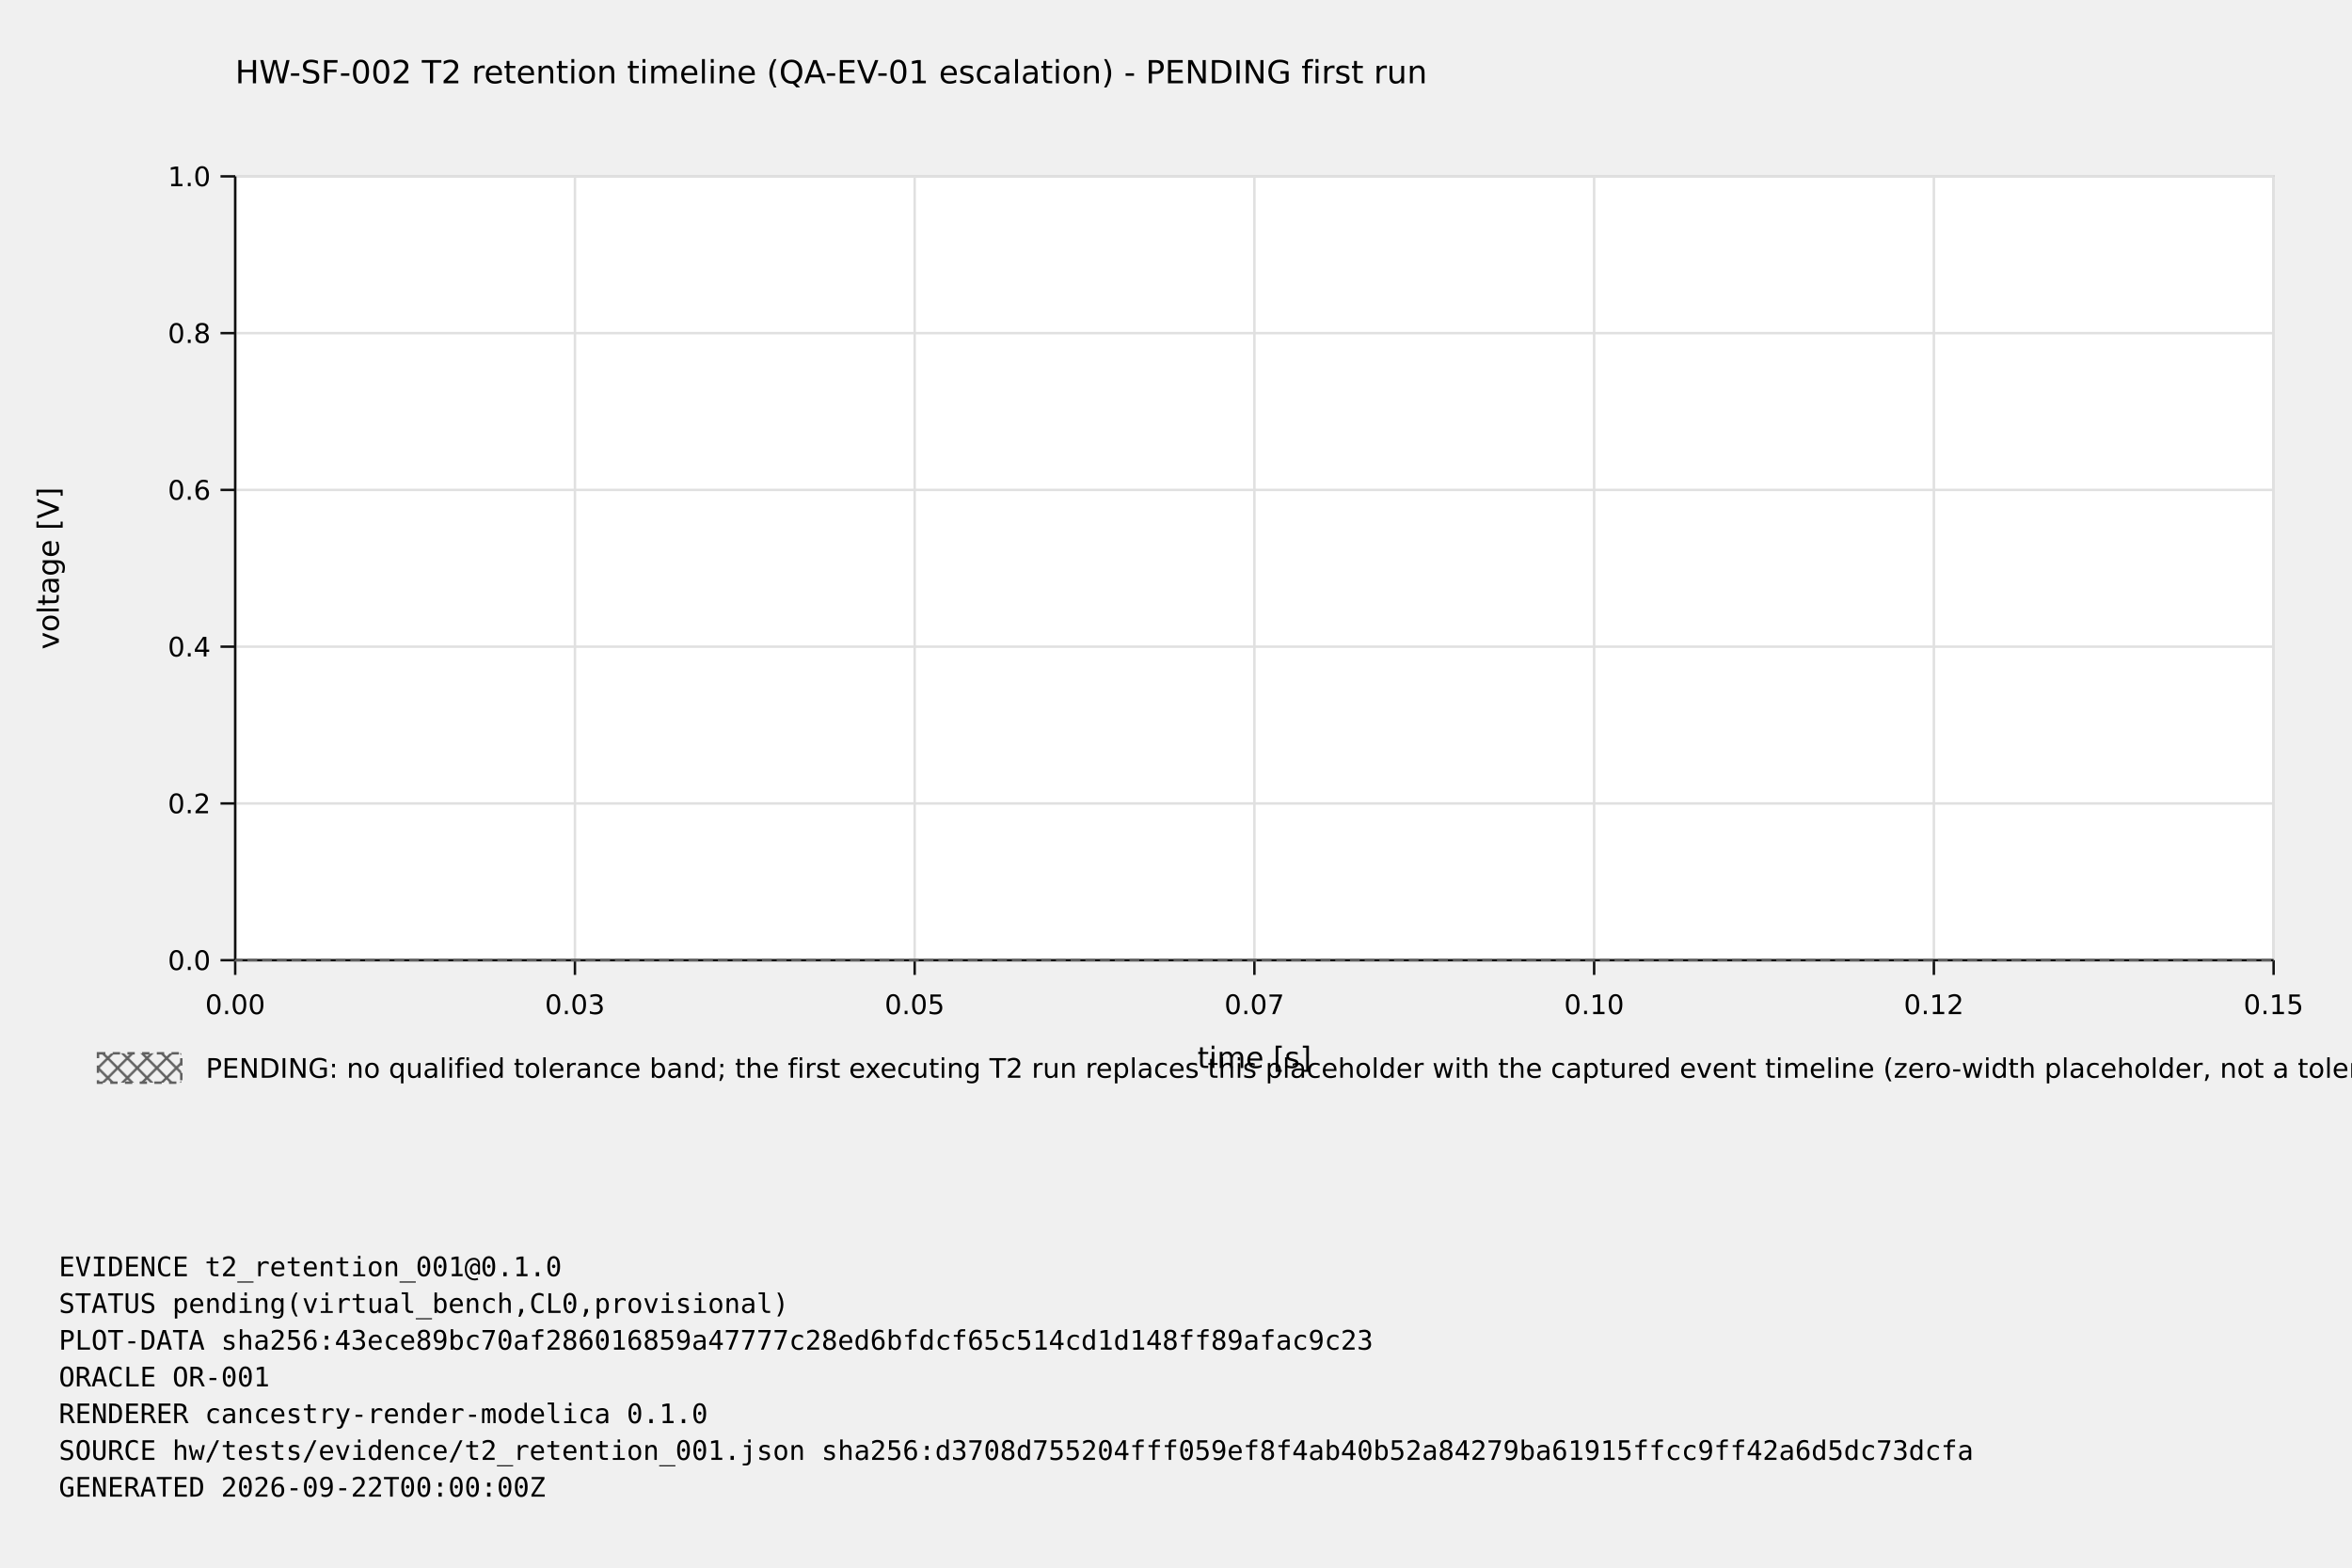
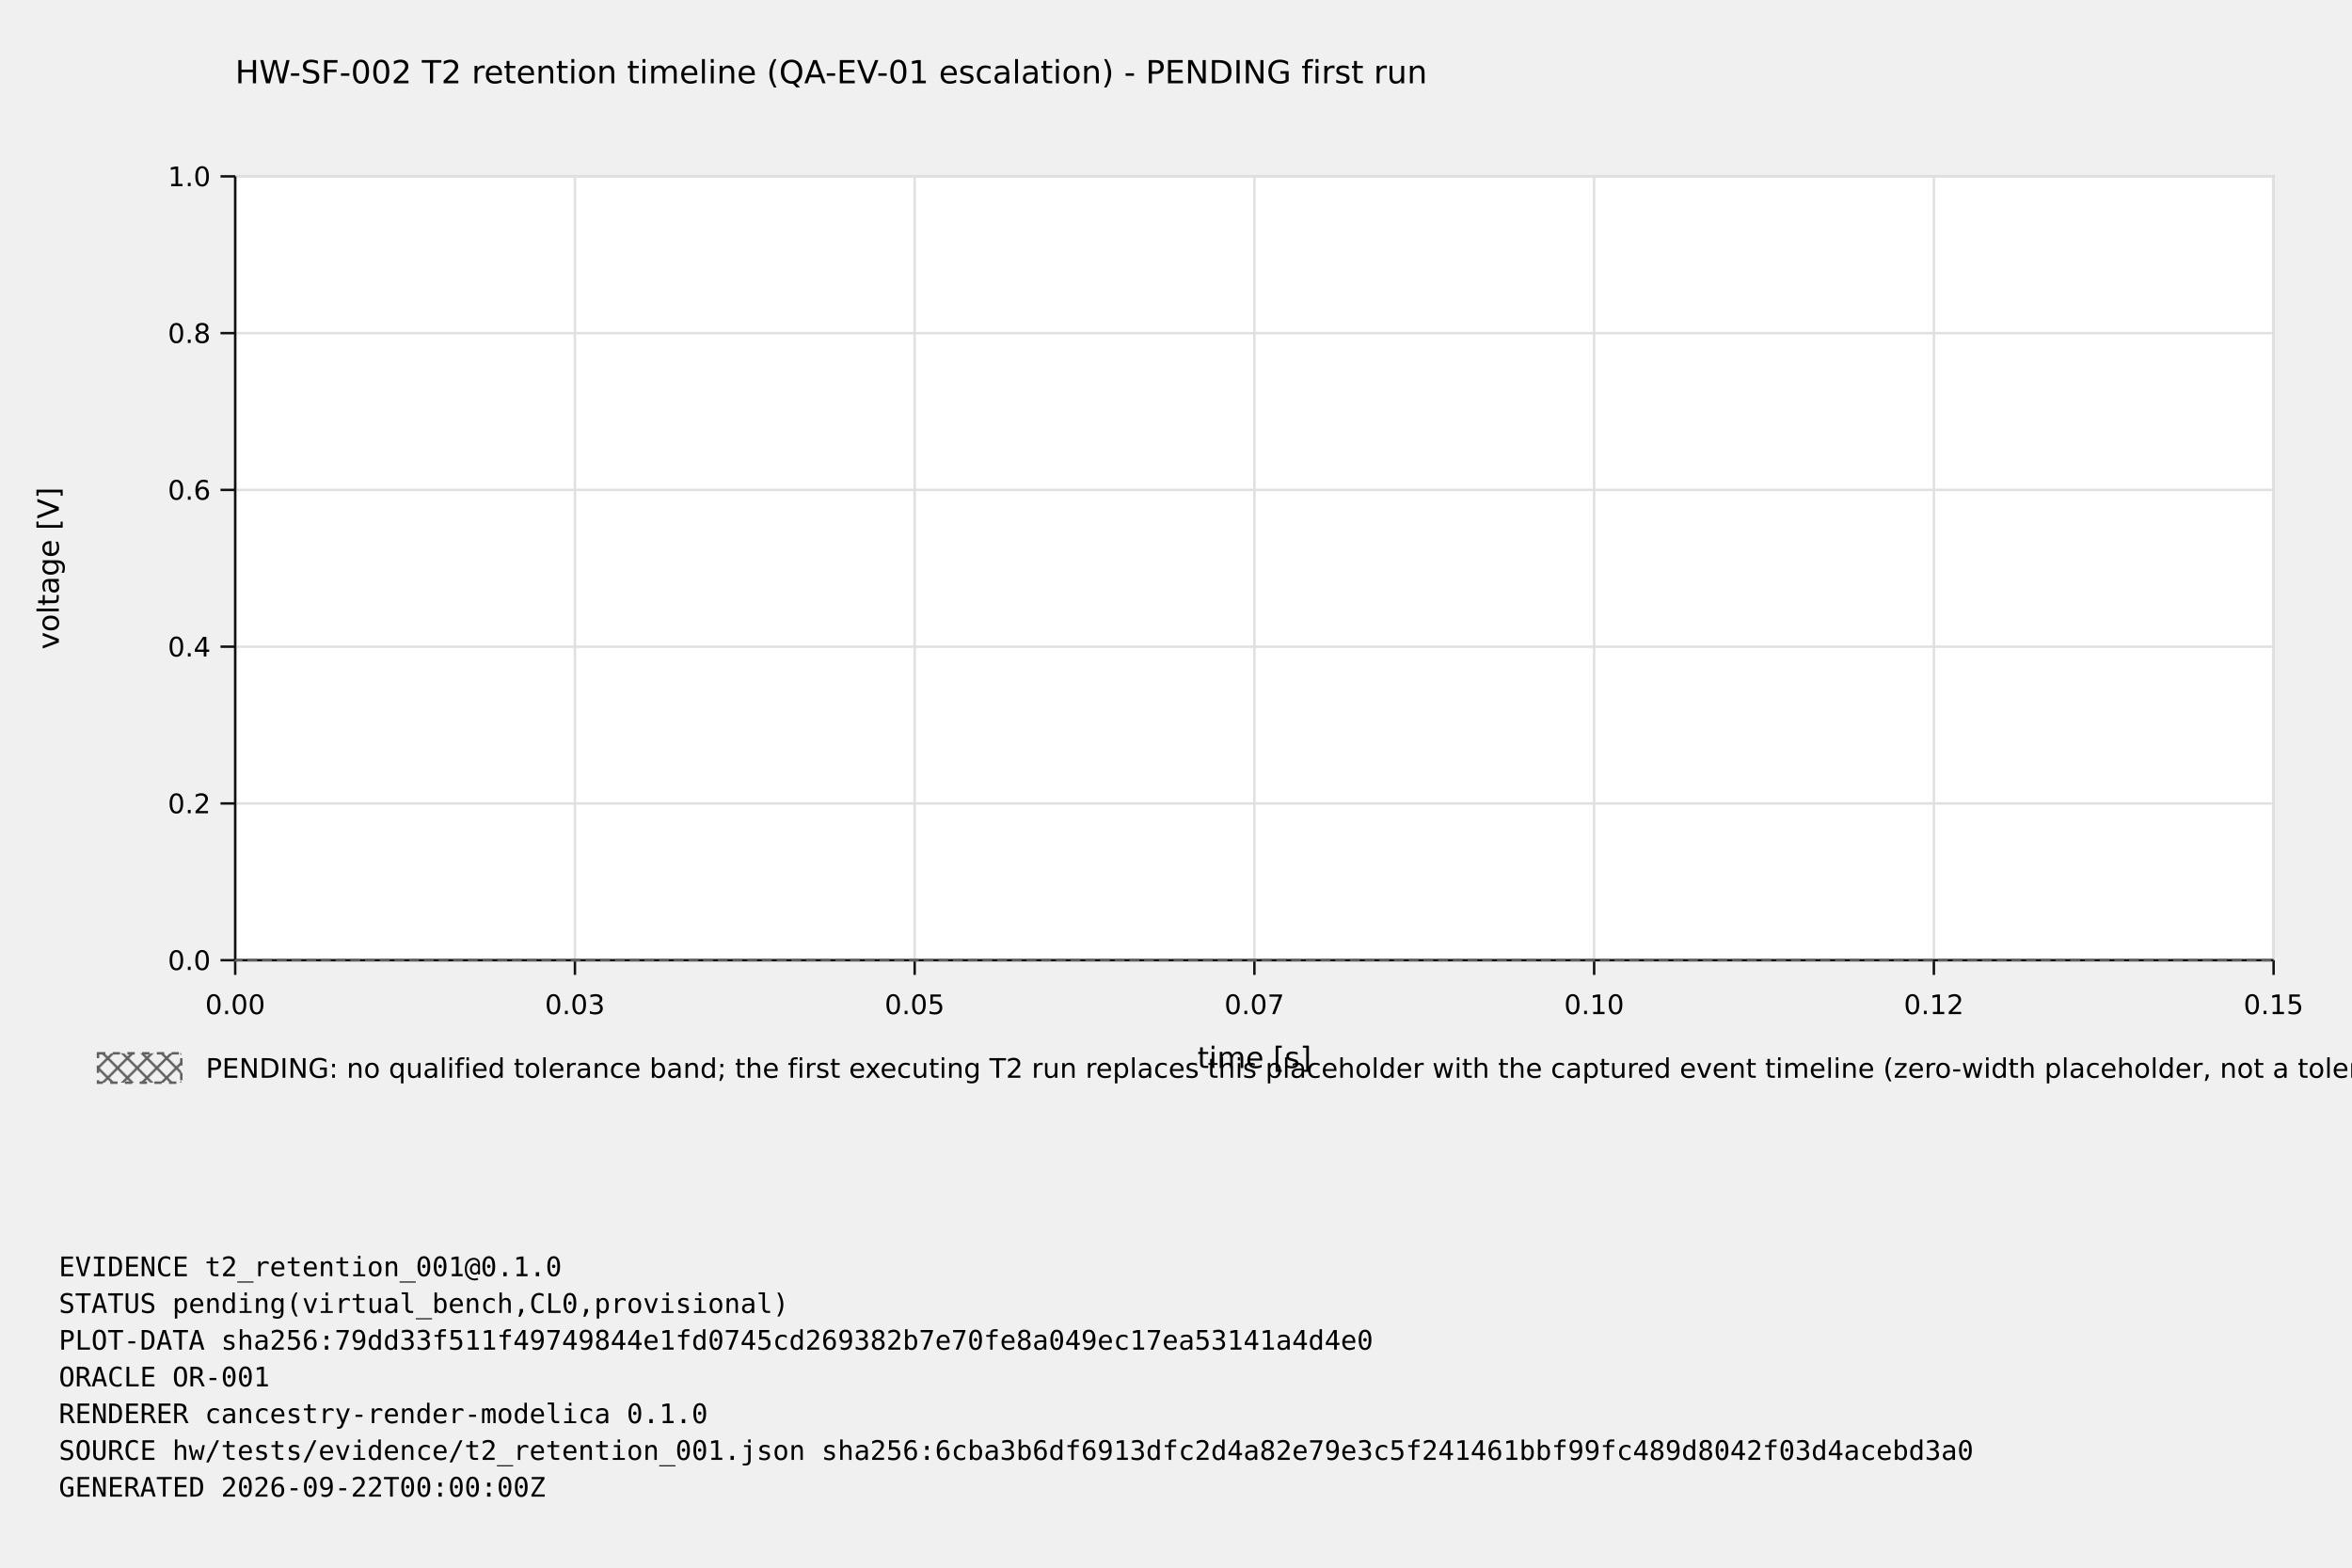
<svg xmlns="http://www.w3.org/2000/svg" width="960" height="640" viewBox="0 0 960 640" role="img" aria-labelledby="t2_retention_001-title t2_retention_001-desc">
  <defs>
    <pattern id="hatch-0" width="8" height="8" patternUnits="userSpaceOnUse">
      <line x1="0" y1="0" x2="8" y2="8" stroke="#606060" stroke-width="1" />
      <line x1="8" y1="0" x2="0" y2="8" stroke="#606060" stroke-width="1" />
    </pattern>
  </defs>
  <rect x="96" y="72" width="832" height="320" fill="#ffffff" stroke="#d0d0d0" />
  <line x1="96.000" y1="72" x2="96.000" y2="392" stroke="#e0e0e0" />
  <line x1="96.000" y1="392" x2="96.000" y2="398" stroke="#101010" />
  <text x="96.000" y="414" text-anchor="middle" font-family="DejaVu Sans, sans-serif" font-size="11">0.00</text>
  <line x1="234.667" y1="72" x2="234.667" y2="392" stroke="#e0e0e0" />
  <line x1="234.667" y1="392" x2="234.667" y2="398" stroke="#101010" />
  <text x="234.667" y="414" text-anchor="middle" font-family="DejaVu Sans, sans-serif" font-size="11">0.03</text>
  <line x1="373.333" y1="72" x2="373.333" y2="392" stroke="#e0e0e0" />
  <line x1="373.333" y1="392" x2="373.333" y2="398" stroke="#101010" />
  <text x="373.333" y="414" text-anchor="middle" font-family="DejaVu Sans, sans-serif" font-size="11">0.05</text>
  <line x1="512.000" y1="72" x2="512.000" y2="392" stroke="#e0e0e0" />
  <line x1="512.000" y1="392" x2="512.000" y2="398" stroke="#101010" />
  <text x="512.000" y="414" text-anchor="middle" font-family="DejaVu Sans, sans-serif" font-size="11">0.07</text>
  <line x1="650.667" y1="72" x2="650.667" y2="392" stroke="#e0e0e0" />
  <line x1="650.667" y1="392" x2="650.667" y2="398" stroke="#101010" />
  <text x="650.667" y="414" text-anchor="middle" font-family="DejaVu Sans, sans-serif" font-size="11">0.10</text>
  <line x1="789.333" y1="72" x2="789.333" y2="392" stroke="#e0e0e0" />
  <line x1="789.333" y1="392" x2="789.333" y2="398" stroke="#101010" />
  <text x="789.333" y="414" text-anchor="middle" font-family="DejaVu Sans, sans-serif" font-size="11">0.12</text>
  <line x1="928.000" y1="72" x2="928.000" y2="392" stroke="#e0e0e0" />
  <line x1="928.000" y1="392" x2="928.000" y2="398" stroke="#101010" />
  <text x="928.000" y="414" text-anchor="middle" font-family="DejaVu Sans, sans-serif" font-size="11">0.15</text>
  <line x1="96" y1="392.000" x2="928" y2="392.000" stroke="#e0e0e0" />
  <line x1="90" y1="392.000" x2="96" y2="392.000" stroke="#101010" />
  <text x="86" y="396.000" text-anchor="end" font-family="DejaVu Sans, sans-serif" font-size="11">0.0</text>
  <line x1="96" y1="328.000" x2="928" y2="328.000" stroke="#e0e0e0" />
  <line x1="90" y1="328.000" x2="96" y2="328.000" stroke="#101010" />
  <text x="86" y="332.000" text-anchor="end" font-family="DejaVu Sans, sans-serif" font-size="11">0.2</text>
  <line x1="96" y1="264.000" x2="928" y2="264.000" stroke="#e0e0e0" />
  <line x1="90" y1="264.000" x2="96" y2="264.000" stroke="#101010" />
  <text x="86" y="268.000" text-anchor="end" font-family="DejaVu Sans, sans-serif" font-size="11">0.4</text>
  <line x1="96" y1="200.000" x2="928" y2="200.000" stroke="#e0e0e0" />
  <line x1="90" y1="200.000" x2="96" y2="200.000" stroke="#101010" />
  <text x="86" y="204.000" text-anchor="end" font-family="DejaVu Sans, sans-serif" font-size="11">0.6</text>
  <line x1="96" y1="136.000" x2="928" y2="136.000" stroke="#e0e0e0" />
  <line x1="90" y1="136.000" x2="96" y2="136.000" stroke="#101010" />
  <text x="86" y="140.000" text-anchor="end" font-family="DejaVu Sans, sans-serif" font-size="11">0.8</text>
  <line x1="96" y1="72.000" x2="928" y2="72.000" stroke="#e0e0e0" />
  <line x1="90" y1="72.000" x2="96" y2="72.000" stroke="#101010" />
  <text x="86" y="76.000" text-anchor="end" font-family="DejaVu Sans, sans-serif" font-size="11">1.0</text>
  <line x1="96" y1="392" x2="928" y2="392" stroke="#101010" />
  <line x1="96" y1="72" x2="96" y2="392" stroke="#101010" />
  <text x="512" y="436" text-anchor="middle" font-family="DejaVu Sans, sans-serif" font-size="12">time [s]</text>
  <text x="24" y="232" text-anchor="middle" font-family="DejaVu Sans, sans-serif" font-size="12" transform="rotate(-90 24 232)">voltage [V]</text>
  <polygon points="96.000,392.000 928.000,392.000 928.000,392.000 96.000,392.000" fill="url(#hatch-0)" stroke="#606060" stroke-width="1" stroke-dasharray="3 3" />
  <text x="96" y="34" font-family="DejaVu Sans, sans-serif" font-size="13">HW-SF-002 T2 retention timeline (QA-EV-01 escalation) - PENDING first run</text>
  <g transform="translate(40,436)">
    <rect x="0" y="-6" width="34" height="12" fill="url(#hatch-0)" stroke="#606060" stroke-dasharray="3 3" />
    <text x="44" y="4" font-family="DejaVu Sans, sans-serif" font-size="11">PENDING: no qualified tolerance band; the first executing T2 run replaces this placeholder with the captured event timeline (zero-width placeholder, not a tolerance claim)</text>
  </g>
  <text x="24" y="521" font-family="DejaVu Sans Mono, monospace" font-size="11">EVIDENCE  t2_retention_001@0.1.0</text>
  <text x="24" y="536" font-family="DejaVu Sans Mono, monospace" font-size="11">STATUS  pending(virtual_bench,CL0,provisional)</text>
-   <text x="24" y="551" font-family="DejaVu Sans Mono, monospace" font-size="11">PLOT-DATA  sha256:43ece89bc70af286016859a47777c28ed6bfdcf65c514cd1d148ff89afac9c23</text>
+   <text x="24" y="551" font-family="DejaVu Sans Mono, monospace" font-size="11">PLOT-DATA  sha256:79dd33f511f49749844e1fd0745cd269382b7e70fe8a049ec17ea53141a4d4e0</text>
  <text x="24" y="566" font-family="DejaVu Sans Mono, monospace" font-size="11">ORACLE  OR-001</text>
  <text x="24" y="581" font-family="DejaVu Sans Mono, monospace" font-size="11">RENDERER  cancestry-render-modelica 0.1.0</text>
-   <text x="24" y="596" font-family="DejaVu Sans Mono, monospace" font-size="11">SOURCE  hw/tests/evidence/t2_retention_001.json sha256:d3708d755204fff059ef8f4ab40b52a84279ba61915ffcc9ff42a6d5dc73dcfa</text>
+   <text x="24" y="596" font-family="DejaVu Sans Mono, monospace" font-size="11">SOURCE  hw/tests/evidence/t2_retention_001.json sha256:6cba3b6df6913dfc2d4a82e79e3c5f241461bbf99fc489d8042f03d4acebd3a0</text>
  <text x="24" y="611" font-family="DejaVu Sans Mono, monospace" font-size="11">GENERATED  2026-09-22T00:00:00Z</text>
</svg>
